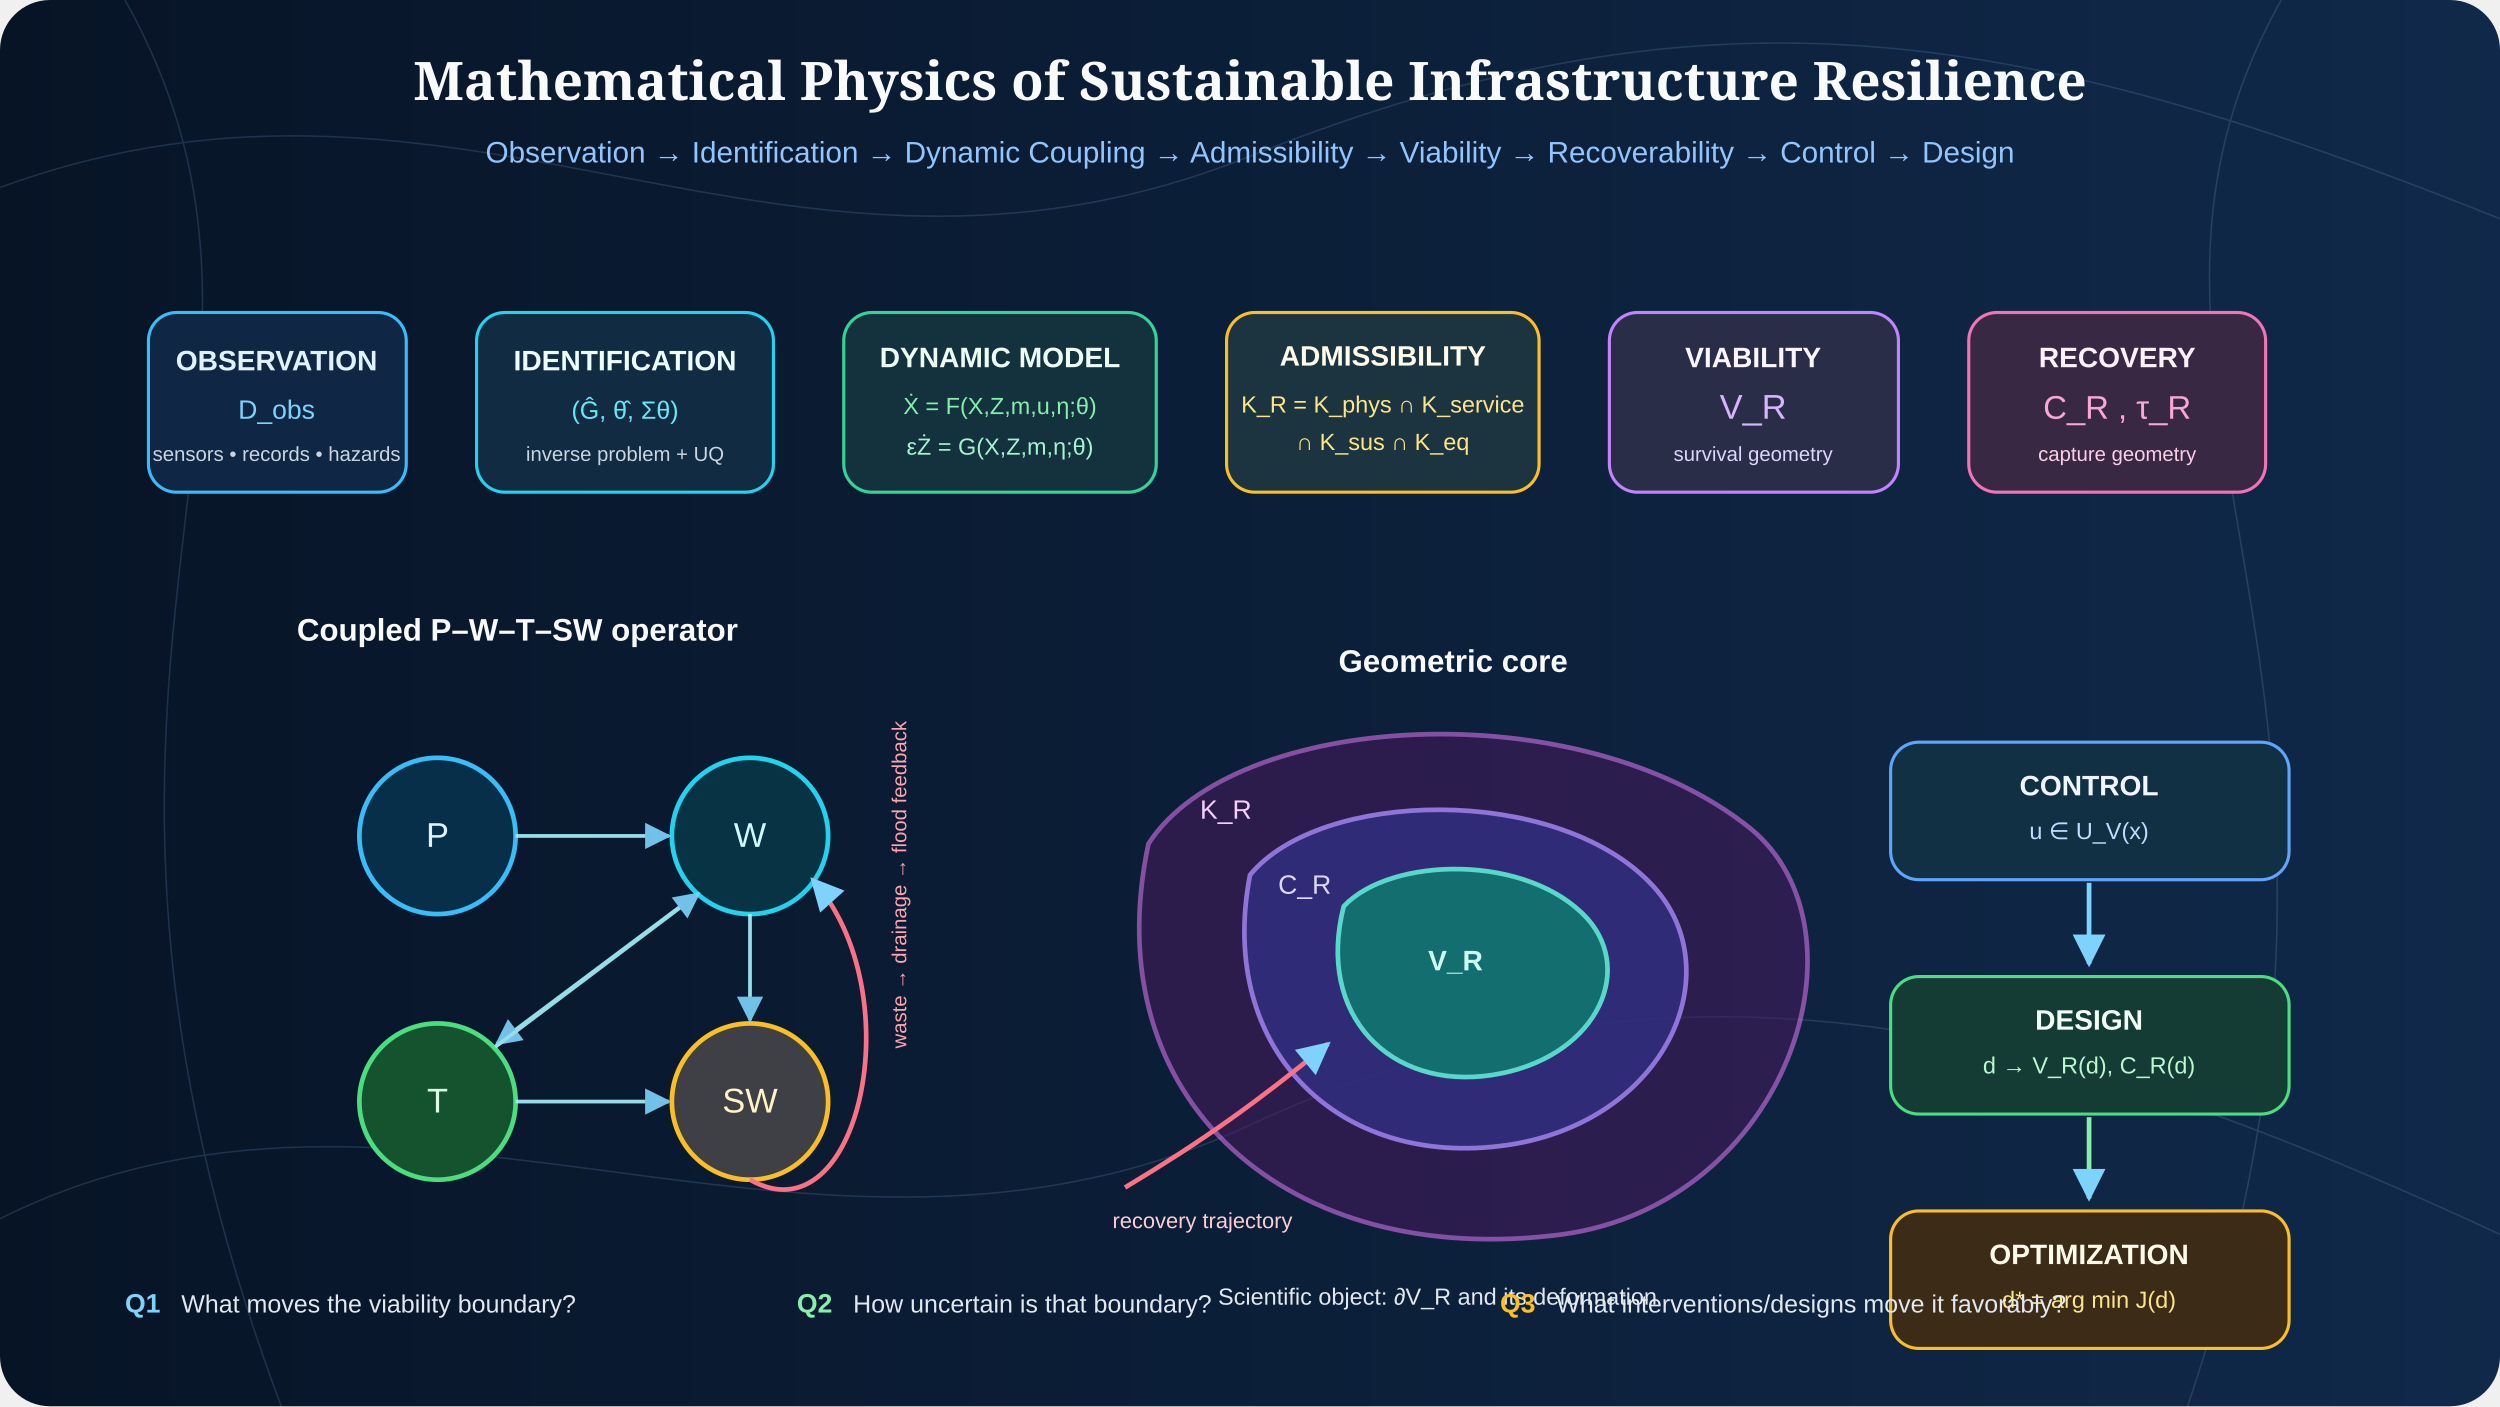
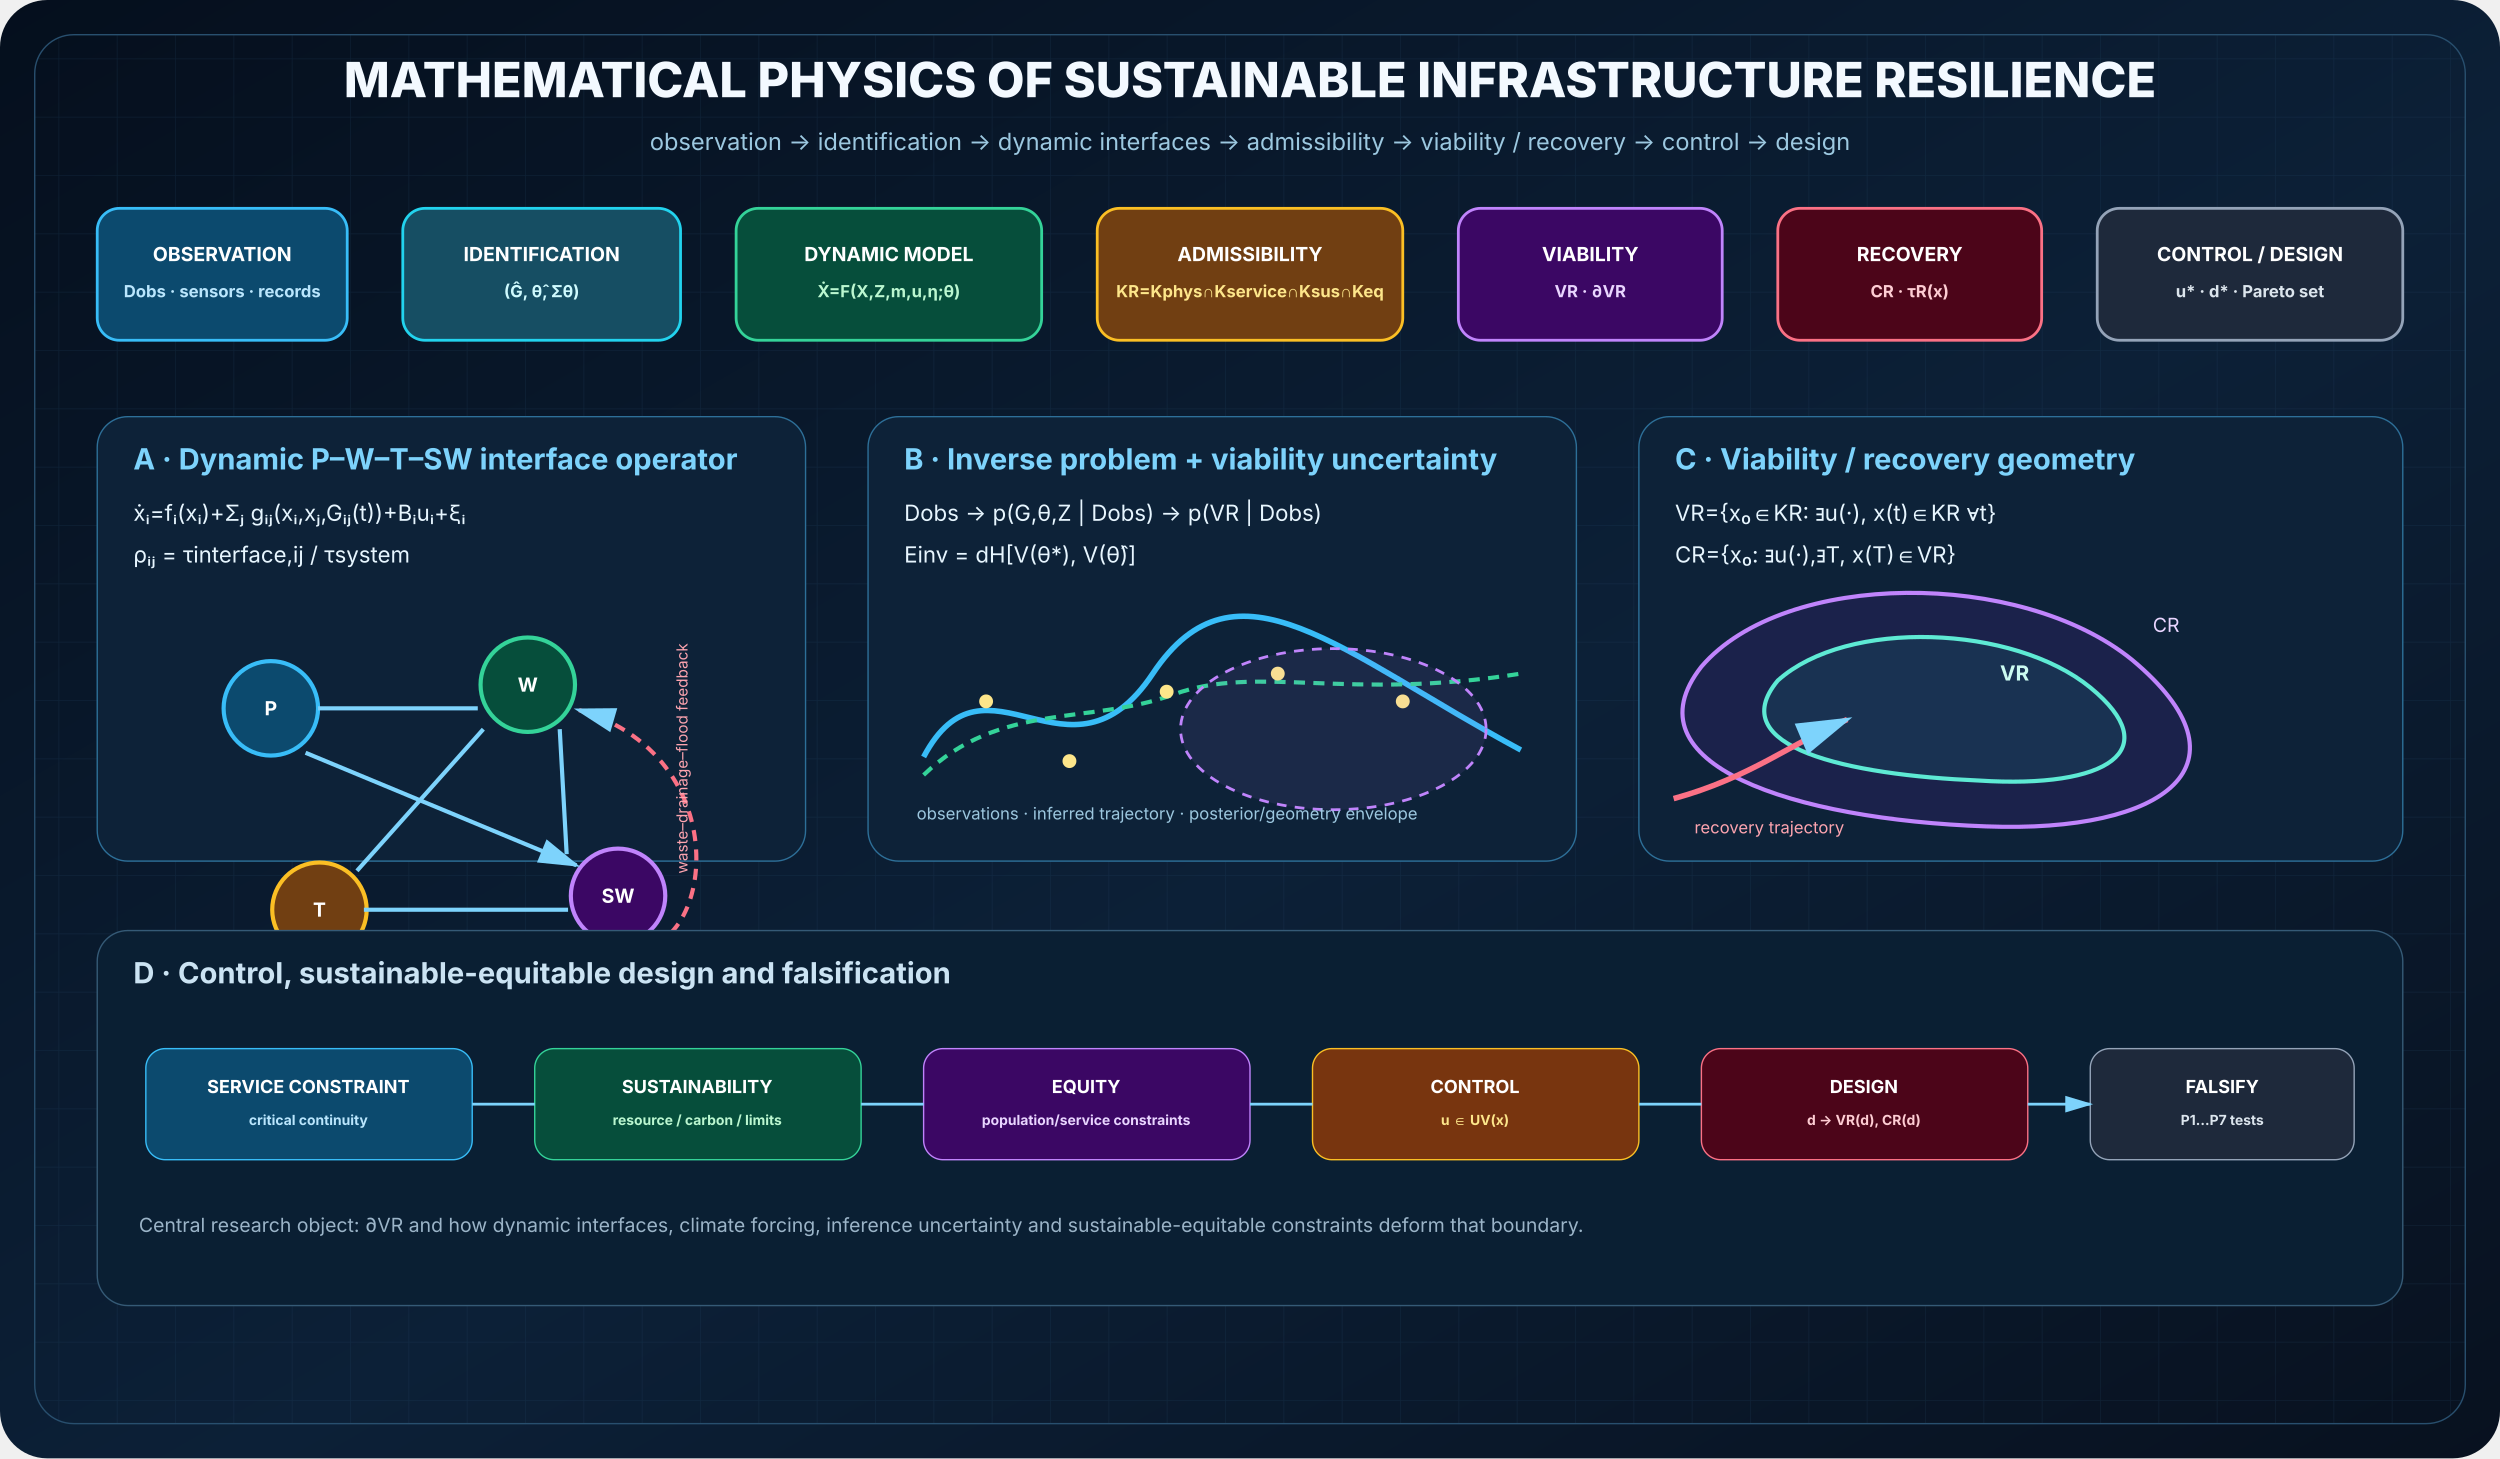
- <svg xmlns="http://www.w3.org/2000/svg" width="1600" height="900" viewBox="0 0 1600 900" role="img" aria-labelledby="title desc">
+ <svg xmlns="http://www.w3.org/2000/svg" width="1800" height="1050" viewBox="0 0 1800 1050" role="img" aria-labelledby="t d">
  <defs>
-     <linearGradient id="bg" x1="0" x2="1">
-       <stop offset="0" stop-color="#071426" />
-       <stop offset="1" stop-color="#10294a" />
+     <linearGradient id="bg" x1="0" x2="1" y1="0" y2="1">
+       <stop stop-color="#050f1d" />
+       <stop offset=".55" stop-color="#0c2037" />
+       <stop offset="1" stop-color="#08111f" />
    </linearGradient>
    <linearGradient id="flow" x1="0" x2="1">
-       <stop offset="0" stop-color="#6ee7ff" />
-       <stop offset="1" stop-color="#86efac" />
+       <stop stop-color="#38bdf8" />
+       <stop offset=".5" stop-color="#34d399" />
+       <stop offset="1" stop-color="#fbbf24" />
    </linearGradient>
    <filter id="glow">
-       <feGaussianBlur stdDeviation="4" result="b" />
+       <feGaussianBlur stdDeviation="3" result="b" />
      <feMerge>
        <feMergeNode in="b" />
        <feMergeNode in="SourceGraphic" />
      </feMerge>
    </filter>
-     <marker id="arrow" viewBox="0 0 10 10" refX="9" refY="5" markerWidth="7" markerHeight="7" orient="auto">
-       <path d="M0,0 L10,5 L0,10 z" fill="#7dd3fc" />
+     <marker id="a" markerWidth="10" markerHeight="10" refX="9" refY="3" orient="auto">
+       <path d="M0 0L10 3L0 6z" fill="#7dd3fc" />
    </marker>
+     <pattern id="grid" width="42" height="42" patternUnits="userSpaceOnUse">
+       <path d="M42 0H0V42" fill="none" stroke="#285271" stroke-opacity=".22" />
+     </pattern>
  </defs>
-   <rect width="1600" height="900" rx="32" fill="url(#bg)" />
-   <g opacity="0.16" stroke="#93c5fd" fill="none">
-     <path d="M0 120 C300 10 500 220 800 100 S1300 20 1600 140" />
-     <path d="M0 780 C260 650 520 850 800 720 S1320 660 1600 790" />
-     <path d="M80 0 C220 250 0 420 180 900" />
-     <path d="M1460 0 C1320 250 1560 430 1400 900" />
-   </g>
-   <text x="800" y="64" text-anchor="middle" fill="#f8fafc" font-family="Georgia,serif" font-size="34" font-weight="700">Mathematical Physics of Sustainable Infrastructure Resilience</text>
-   <text x="800" y="104" text-anchor="middle" fill="#93c5fd" font-family="Arial,sans-serif" font-size="19">Observation → Identification → Dynamic Coupling → Admissibility → Viability → Recoverability → Control → Design</text>
-   <g font-family="Arial,sans-serif" text-anchor="middle">
-     <g transform="translate(95 200)">
-       <rect width="165" height="115" rx="18" fill="#0f2745" stroke="#38bdf8" stroke-width="2" />
-       <text x="82" y="37" fill="#e0f2fe" font-size="18" font-weight="700">OBSERVATION</text>
-       <text x="82" y="68" fill="#7dd3fc" font-size="17">D_obs</text>
-       <text x="82" y="95" fill="#cbd5e1" font-size="13">sensors • records • hazards</text>
+   <rect width="1800" height="1050" rx="34" fill="url(#bg)" />
+   <rect x="25" y="25" width="1750" height="1000" rx="28" fill="url(#grid)" stroke="#284f6e" />
+   <g font-family="Inter,Segoe UI,Arial">
+     <text x="900" y="70" text-anchor="middle" fill="#f3f9ff" font-size="35" font-weight="800">MATHEMATICAL PHYSICS OF SUSTAINABLE INFRASTRUCTURE RESILIENCE</text>
+     <text x="900" y="108" text-anchor="middle" fill="#9cc8e0" font-size="17">observation → identification → dynamic interfaces → admissibility → viability / recovery → control → design</text>
+     <g font-size="14" font-weight="700">
+       <rect x="70" y="150" width="180" height="95" rx="16" fill="#0c4a6e" stroke="#38bdf8" stroke-width="2" />
+       <text x="160" y="188" text-anchor="middle" fill="#fff">OBSERVATION</text>
+       <text x="160" y="214" text-anchor="middle" fill="#bae6fd" font-size="12">Dobs · sensors · records</text>
+       <rect x="290" y="150" width="200" height="95" rx="16" fill="#164e63" stroke="#22d3ee" stroke-width="2" />
+       <text x="390" y="188" text-anchor="middle" fill="#fff">IDENTIFICATION</text>
+       <text x="390" y="214" text-anchor="middle" fill="#cffafe" font-size="12">(Ĝ, θ̂, Σθ)</text>
+       <rect x="530" y="150" width="220" height="95" rx="16" fill="#064e3b" stroke="#34d399" stroke-width="2" />
+       <text x="640" y="188" text-anchor="middle" fill="#fff">DYNAMIC MODEL</text>
+       <text x="640" y="214" text-anchor="middle" fill="#bbf7d0" font-size="12">Ẋ=F(X,Z,m,u,η;θ)</text>
+       <rect x="790" y="150" width="220" height="95" rx="16" fill="#713f12" stroke="#fbbf24" stroke-width="2" />
+       <text x="900" y="188" text-anchor="middle" fill="#fff">ADMISSIBILITY</text>
+       <text x="900" y="214" text-anchor="middle" fill="#fde68a" font-size="12">KR=Kphys∩Kservice∩Ksus∩Keq</text>
+       <rect x="1050" y="150" width="190" height="95" rx="16" fill="#3b0764" stroke="#c084fc" stroke-width="2" />
+       <text x="1145" y="188" text-anchor="middle" fill="#fff">VIABILITY</text>
+       <text x="1145" y="214" text-anchor="middle" fill="#e9d5ff" font-size="12">VR · ∂VR</text>
+       <rect x="1280" y="150" width="190" height="95" rx="16" fill="#4c0519" stroke="#fb7185" stroke-width="2" />
+       <text x="1375" y="188" text-anchor="middle" fill="#fff">RECOVERY</text>
+       <text x="1375" y="214" text-anchor="middle" fill="#fecdd3" font-size="12">CR · τR(x)</text>
+       <rect x="1510" y="150" width="220" height="95" rx="16" fill="#1e293b" stroke="#94a3b8" stroke-width="2" />
+       <text x="1620" y="188" text-anchor="middle" fill="#fff">CONTROL / DESIGN</text>
+       <text x="1620" y="214" text-anchor="middle" fill="#dce5ed" font-size="12">u* · d* · Pareto set</text>
    </g>
-     <g transform="translate(305 200)">
-       <rect width="190" height="115" rx="18" fill="#112b42" stroke="#22d3ee" stroke-width="2" />
-       <text x="95" y="37" fill="#ecfeff" font-size="18" font-weight="700">IDENTIFICATION</text>
-       <text x="95" y="68" fill="#67e8f9" font-size="16">(Ĝ, θ̂, Σθ)</text>
-       <text x="95" y="95" fill="#cbd5e1" font-size="13">inverse problem + UQ</text>
+     <path d="M250 198H290M490 198H530M750 198H790M1010 198H1050M1240 198H1280M1470 198H1510" stroke="url(#flow)" stroke-width="4" marker-end="url(#a)" filter="url(#glow)" />
+     <rect x="70" y="300" width="510" height="320" rx="22" fill="#0d2238" stroke="#2d6f98" />
+     <text x="96" y="338" fill="#7dd3fc" font-size="21" font-weight="700">A · Dynamic P–W–T–SW interface operator</text>
+     <text x="96" y="375" fill="#e7f6ff" font-size="16">ẋᵢ=fᵢ(xᵢ)+Σⱼ gᵢⱼ(xᵢ,xⱼ,Gᵢⱼ(t))+Bᵢuᵢ+ξᵢ</text>
+     <text x="96" y="405" fill="#e7f6ff" font-size="16">ρᵢⱼ = τinterface,ij / τsystem</text>
+     <g transform="translate(130 455)">
+       <circle cx="65" cy="55" r="34" fill="#0c4a6e" stroke="#38bdf8" stroke-width="3" />
+       <circle cx="250" cy="38" r="34" fill="#064e3b" stroke="#34d399" stroke-width="3" />
+       <circle cx="100" cy="200" r="34" fill="#713f12" stroke="#fbbf24" stroke-width="3" />
+       <circle cx="315" cy="190" r="34" fill="#3b0764" stroke="#c084fc" stroke-width="3" />
+       <g fill="#fff" font-size="14" font-weight="700">
+         <text x="65" y="60" text-anchor="middle">P</text>
+         <text x="250" y="43" text-anchor="middle">W</text>
+         <text x="100" y="205" text-anchor="middle">T</text>
+         <text x="315" y="195" text-anchor="middle">SW</text>
+       </g>
+       <path d="M99 55H214M218 70L127 172M132 200H279M278 160L273 70M90 87L285 168" fill="none" stroke="#7dd3fc" stroke-width="3" marker-end="url(#a)" />
+       <path d="M315 225C380 250 410 92 286 56" fill="none" stroke="#fb7185" stroke-width="3" stroke-dasharray="8 6" marker-end="url(#a)" />
+       <text x="365" y="174" fill="#fda4af" font-size="11" transform="rotate(-90 365 174)">waste–drainage–flood feedback</text>
    </g>
-     <g transform="translate(540 200)">
-       <rect width="200" height="115" rx="18" fill="#14313e" stroke="#34d399" stroke-width="2" />
-       <text x="100" y="35" fill="#ecfdf5" font-size="18" font-weight="700">DYNAMIC MODEL</text>
-       <text x="100" y="65" fill="#86efac" font-size="15">Ẋ = F(X,Z,m,u,η;θ)</text>
-       <text x="100" y="91" fill="#a7f3d0" font-size="15">εŻ = G(X,Z,m,η;θ)</text>
+     <rect x="625" y="300" width="510" height="320" rx="22" fill="#0d2238" stroke="#2d6f98" />
+     <text x="651" y="338" fill="#7dd3fc" font-size="21" font-weight="700">B · Inverse problem + viability uncertainty</text>
+     <text x="651" y="375" fill="#e7f6ff" font-size="16">Dobs → p(G,θ,Z | Dobs) → p(VR | Dobs)</text>
+     <text x="651" y="405" fill="#e7f6ff" font-size="16">Einv = dH[V(θ*), V(θ̂)]</text>
+     <path d="M665 545 C710 460,770 575,830 485 S965 470,1095 540" fill="none" stroke="#38bdf8" stroke-width="4" />
+     <path d="M665 558 C720 505,785 522,845 500 S970 505,1095 485" fill="none" stroke="#34d399" stroke-width="3" stroke-dasharray="8 6" />
+     <g fill="#fde68a">
+       <circle cx="710" cy="505" r="5" />
+       <circle cx="770" cy="548" r="5" />
+       <circle cx="840" cy="498" r="5" />
+       <circle cx="920" cy="485" r="5" />
+       <circle cx="1010" cy="505" r="5" />
    </g>
-     <g transform="translate(785 200)">
-       <rect width="200" height="115" rx="18" fill="#1c3340" stroke="#fbbf24" stroke-width="2" />
-       <text x="100" y="34" fill="#fffbeb" font-size="18" font-weight="700">ADMISSIBILITY</text>
-       <text x="100" y="64" fill="#fde68a" font-size="15">K_R = K_phys ∩ K_service</text>
-       <text x="100" y="88" fill="#fde68a" font-size="15">∩ K_sus ∩ K_eq</text>
+     <ellipse cx="960" cy="525" rx="110" ry="58" fill="#c084fc" fill-opacity=".08" stroke="#c084fc" stroke-width="2" stroke-dasharray="7 6" />
+     <text x="660" y="590" fill="#9cc7df" font-size="12">observations · inferred trajectory · posterior/geometry envelope</text>
+     <rect x="1180" y="300" width="550" height="320" rx="22" fill="#0d2238" stroke="#2d6f98" />
+     <text x="1206" y="338" fill="#7dd3fc" font-size="21" font-weight="700">C · Viability / recovery geometry</text>
+     <text x="1206" y="375" fill="#e7f6ff" font-size="16">VR={x₀∈KR: ∃u(·), x(t)∈KR ∀t}</text>
+     <text x="1206" y="405" fill="#e7f6ff" font-size="16">CR={x₀: ∃u(·),∃T, x(T)∈VR}</text>
+     <path d="M1225 480 C1285 410,1455 410,1535 475 C1625 550,1560 600,1430 595 C1290 590,1170 550,1225 480Z" fill="#7e22ce" fill-opacity=".13" stroke="#c084fc" stroke-width="3" />
+     <path d="M1280 490 C1330 445,1450 450,1505 495 C1560 540,1518 568,1425 562 C1330 558,1240 538,1280 490Z" fill="#0f766e" fill-opacity=".2" stroke="#5eead4" stroke-width="3" />
+     <path d="M1205 575 C1260 560,1290 535,1330 518" fill="none" stroke="#fb7185" stroke-width="4" marker-end="url(#a)" />
+     <text x="1220" y="600" fill="#fda4af" font-size="12">recovery trajectory</text>
+     <text x="1440" y="490" fill="#ccfbf1" font-size="15" font-weight="700">VR</text>
+     <text x="1550" y="455" fill="#e9d5ff" font-size="14">CR</text>
+     <rect x="70" y="670" width="1660" height="270" rx="22" fill="#0a1f33" stroke="#355a76" />
+     <text x="96" y="708" fill="#cbe3f3" font-size="21" font-weight="700">D · Control, sustainable-equitable design and falsification</text>
+     <g font-size="13" font-weight="700">
+       <rect x="105" y="755" width="235" height="80" rx="14" fill="#0c4a6e" stroke="#38bdf8" />
+       <text x="222" y="787" text-anchor="middle" fill="#fff">SERVICE CONSTRAINT</text>
+       <text x="222" y="810" text-anchor="middle" fill="#bae6fd" font-size="10">critical continuity</text>
+       <rect x="385" y="755" width="235" height="80" rx="14" fill="#064e3b" stroke="#34d399" />
+       <text x="502" y="787" text-anchor="middle" fill="#fff">SUSTAINABILITY</text>
+       <text x="502" y="810" text-anchor="middle" fill="#bbf7d0" font-size="10">resource / carbon / limits</text>
+       <rect x="665" y="755" width="235" height="80" rx="14" fill="#3b0764" stroke="#c084fc" />
+       <text x="782" y="787" text-anchor="middle" fill="#fff">EQUITY</text>
+       <text x="782" y="810" text-anchor="middle" fill="#e9d5ff" font-size="10">population/service constraints</text>
+       <rect x="945" y="755" width="235" height="80" rx="14" fill="#78350f" stroke="#fbbf24" />
+       <text x="1062" y="787" text-anchor="middle" fill="#fff">CONTROL</text>
+       <text x="1062" y="810" text-anchor="middle" fill="#fde68a" font-size="10">u ∈ UV(x)</text>
+       <rect x="1225" y="755" width="235" height="80" rx="14" fill="#4c0519" stroke="#fb7185" />
+       <text x="1342" y="787" text-anchor="middle" fill="#fff">DESIGN</text>
+       <text x="1342" y="810" text-anchor="middle" fill="#fecdd3" font-size="10">d → VR(d), CR(d)</text>
+       <rect x="1505" y="755" width="190" height="80" rx="14" fill="#1e293b" stroke="#94a3b8" />
+       <text x="1600" y="787" text-anchor="middle" fill="#fff">FALSIFY</text>
+       <text x="1600" y="810" text-anchor="middle" fill="#dce5ed" font-size="10">P1…P7 tests</text>
    </g>
-     <g transform="translate(1030 200)">
-       <rect width="185" height="115" rx="18" fill="#292d47" stroke="#c084fc" stroke-width="2" />
-       <text x="92" y="35" fill="#faf5ff" font-size="18" font-weight="700">VIABILITY</text>
-       <text x="92" y="68" fill="#d8b4fe" font-size="22">V_R</text>
-       <text x="92" y="95" fill="#ddd6fe" font-size="13">survival geometry</text>
-     </g>
-     <g transform="translate(1260 200)">
-       <rect width="190" height="115" rx="18" fill="#392843" stroke="#f472b6" stroke-width="2" />
-       <text x="95" y="35" fill="#fdf2f8" font-size="18" font-weight="700">RECOVERY</text>
-       <text x="95" y="68" fill="#f9a8d4" font-size="21">C_R , τ_R</text>
-       <text x="95" y="95" fill="#fbcfe8" font-size="13">capture geometry</text>
-     </g>
-   </g>
-   <g stroke="#7dd3fc" stroke-width="3" marker-end="url(#arrow)" fill="none" filter="url(#glow)">
-     <path d="M260 258 H305" />
-     <path d="M495 258 H540" />
-     <path d="M740 258 H785" />
-     <path d="M985 258 H1030" />
-     <path d="M1215 258 H1260" />
-   </g>
-   <g transform="translate(190 410)" font-family="Arial,sans-serif">
-     <text x="0" y="0" fill="#f8fafc" font-size="20" font-weight="700">Coupled P–W–T–SW operator</text>
-     <g transform="translate(0 35)">
-       <circle cx="90" cy="90" r="50" fill="#082f49" stroke="#38bdf8" stroke-width="3" />
-       <text x="90" y="97" text-anchor="middle" fill="#e0f2fe" font-size="22">P</text>
-       <circle cx="290" cy="90" r="50" fill="#083344" stroke="#22d3ee" stroke-width="3" />
-       <text x="290" y="97" text-anchor="middle" fill="#cffafe" font-size="22">W</text>
-       <circle cx="90" cy="260" r="50" fill="#14532d" stroke="#4ade80" stroke-width="3" />
-       <text x="90" y="267" text-anchor="middle" fill="#dcfce7" font-size="22">T</text>
-       <circle cx="290" cy="260" r="50" fill="#3f3f46" stroke="#fbbf24" stroke-width="3" />
-       <text x="290" y="267" text-anchor="middle" fill="#fef3c7" font-size="22">SW</text>
-       <g stroke="#a5f3fc" stroke-width="2.4" marker-end="url(#arrow)" opacity="0.9">
-         <path d="M140 90 H238" />
-         <path d="M255 128 L128 223" />
-         <path d="M290 140 V208" />
-         <path d="M127 225 L257 127" />
-         <path d="M140 260 H238" />
-       </g>
-       <path d="M290 310 C360 350 395 190 330 118" fill="none" stroke="#fb7185" stroke-width="3" marker-end="url(#arrow)" />
-       <text x="390" y="226" fill="#fda4af" font-size="13" transform="rotate(-90 390 226)">waste → drainage → flood feedback</text>
-     </g>
-   </g>
-   <g transform="translate(700 430)" font-family="Arial,sans-serif">
-     <text x="230" y="0" text-anchor="middle" fill="#f8fafc" font-size="20" font-weight="700">Geometric core</text>
-     <path d="M35 110 C90 25 310 12 420 100 C500 165 445 340 300 360 C125 383 0 275 35 110 Z" fill="#451a5c" opacity="0.55" stroke="#e879f9" stroke-width="3" />
-     <path d="M100 130 C145 75 295 72 356 135 C408 188 370 284 270 302 C160 321 78 244 100 130 Z" fill="#312e81" opacity="0.8" stroke="#a78bfa" stroke-width="3" />
-     <path d="M160 150 C190 118 278 116 316 158 C347 193 320 248 255 258 C190 268 142 220 160 150 Z" fill="#0f766e" opacity="0.9" stroke="#5eead4" stroke-width="3" />
-     <text x="68" y="94" fill="#f5d0fe" font-size="17">K_R</text>
-     <text x="118" y="142" fill="#ddd6fe" font-size="17">C_R</text>
-     <text x="214" y="191" fill="#ccfbf1" font-size="18" font-weight="700">V_R</text>
-     <path d="M20 330 C70 300 105 275 150 238" stroke="#fb7185" stroke-width="3" fill="none" marker-end="url(#arrow)" />
-     <text x="12" y="356" fill="#fecdd3" font-size="14">recovery trajectory</text>
-     <text x="220" y="405" text-anchor="middle" fill="#e2e8f0" font-size="15">Scientific object: ∂V_R and its deformation</text>
-   </g>
-   <g transform="translate(1210 475)" font-family="Arial,sans-serif" text-anchor="middle">
-     <rect width="255" height="88" rx="18" fill="#123044" stroke="#60a5fa" stroke-width="2" />
-     <text x="127" y="34" fill="#eff6ff" font-size="18" font-weight="700">CONTROL</text>
-     <text x="127" y="62" fill="#bfdbfe" font-size="15">u ∈ U_V(x)</text>
-     <path d="M127 90 V142" stroke="#7dd3fc" stroke-width="3" marker-end="url(#arrow)" />
-     <rect y="150" width="255" height="88" rx="18" fill="#153b35" stroke="#4ade80" stroke-width="2" />
-     <text x="127" y="184" fill="#f0fdf4" font-size="18" font-weight="700">DESIGN</text>
-     <text x="127" y="212" fill="#bbf7d0" font-size="15">d → V_R(d), C_R(d)</text>
-     <path d="M127 240 V292" stroke="#86efac" stroke-width="3" marker-end="url(#arrow)" />
-     <rect y="300" width="255" height="88" rx="18" fill="#3c2b16" stroke="#fbbf24" stroke-width="2" />
-     <text x="127" y="334" fill="#fffbeb" font-size="18" font-weight="700">OPTIMIZATION</text>
-     <text x="127" y="362" fill="#fde68a" font-size="15">d* = arg min J(d)</text>
-   </g>
-   <g transform="translate(80 840)" font-family="Arial,sans-serif">
-     <text fill="#7dd3fc" font-size="17" font-weight="700">Q1</text>
-     <text x="36" fill="#e2e8f0" font-size="16">What moves the viability boundary?</text>
-     <text x="430" fill="#86efac" font-size="17" font-weight="700">Q2</text>
-     <text x="466" fill="#e2e8f0" font-size="16">How uncertain is that boundary?</text>
-     <text x="880" fill="#fbbf24" font-size="17" font-weight="700">Q3</text>
-     <text x="916" fill="#e2e8f0" font-size="16">What interventions/designs move it favorably?</text>
+     <path d="M340 795H385M620 795H665M900 795H945M1180 795H1225M1460 795H1505" stroke="#7dd3fc" stroke-width="2" marker-end="url(#a)" />
+     <text x="100" y="887" fill="#9bb4c8" font-size="14">Central research object: ∂VR and how dynamic interfaces, climate forcing, inference uncertainty and sustainable-equitable constraints deform that boundary.</text>
  </g>
</svg>
